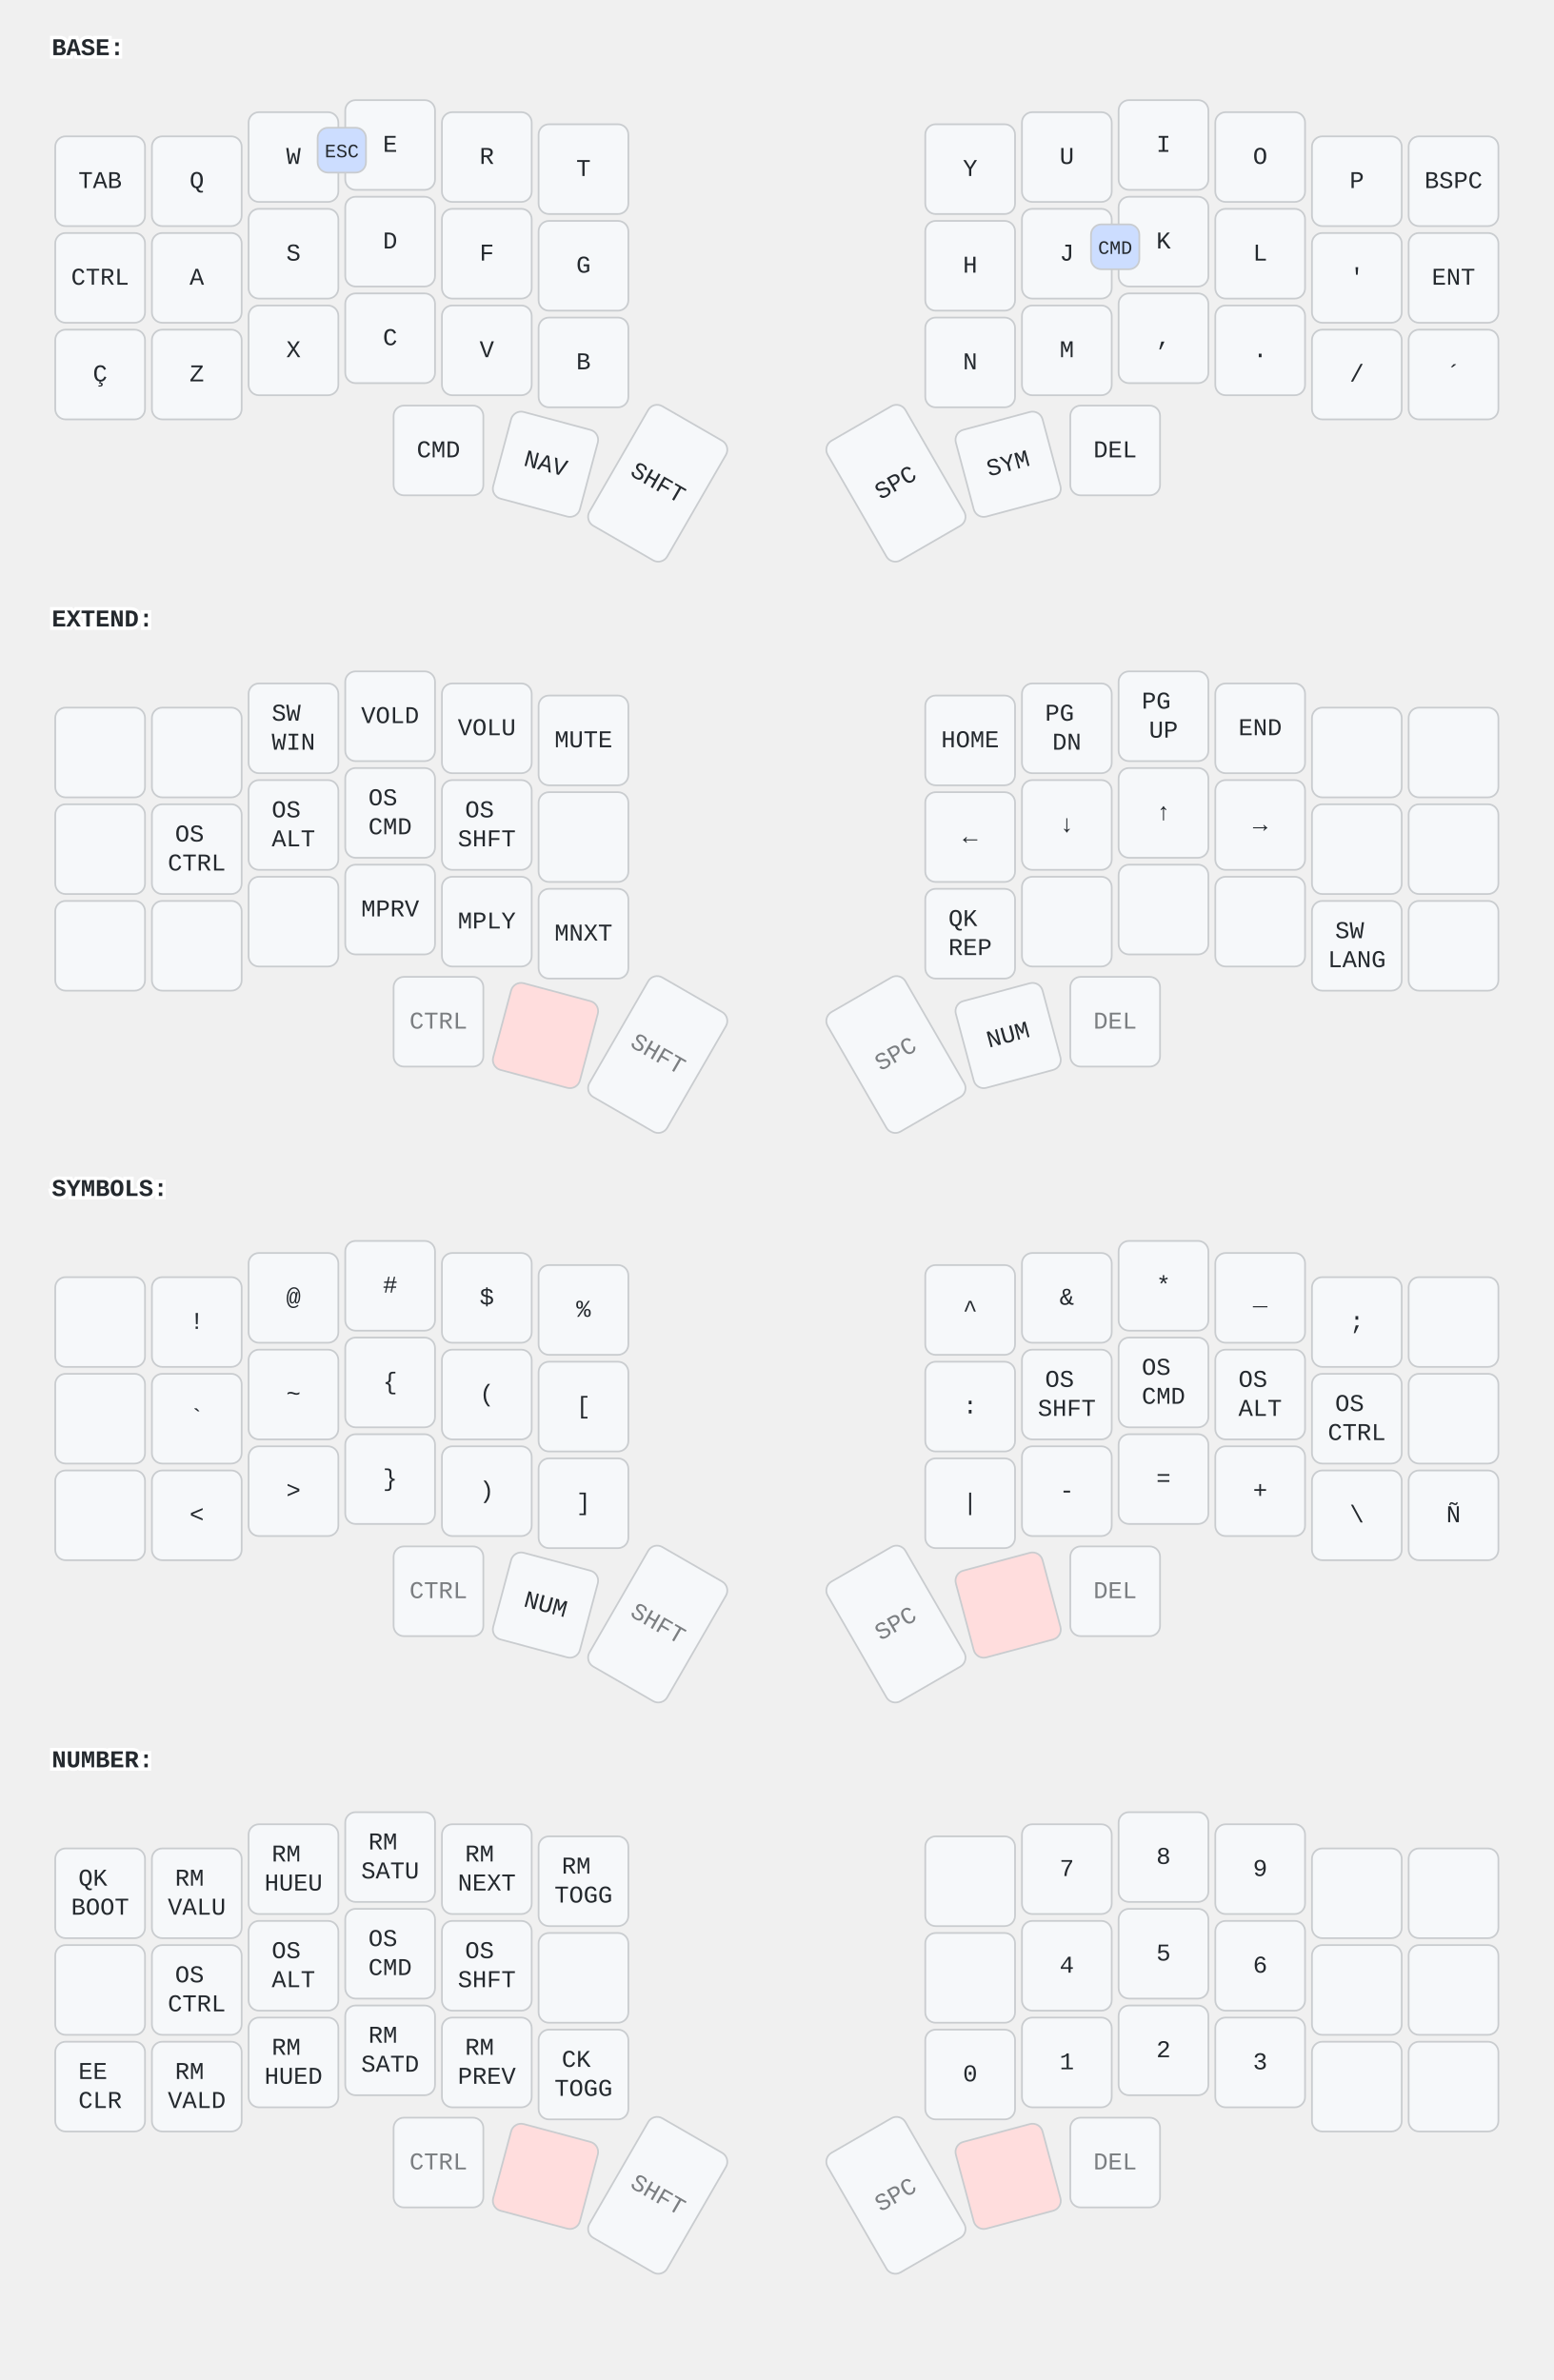
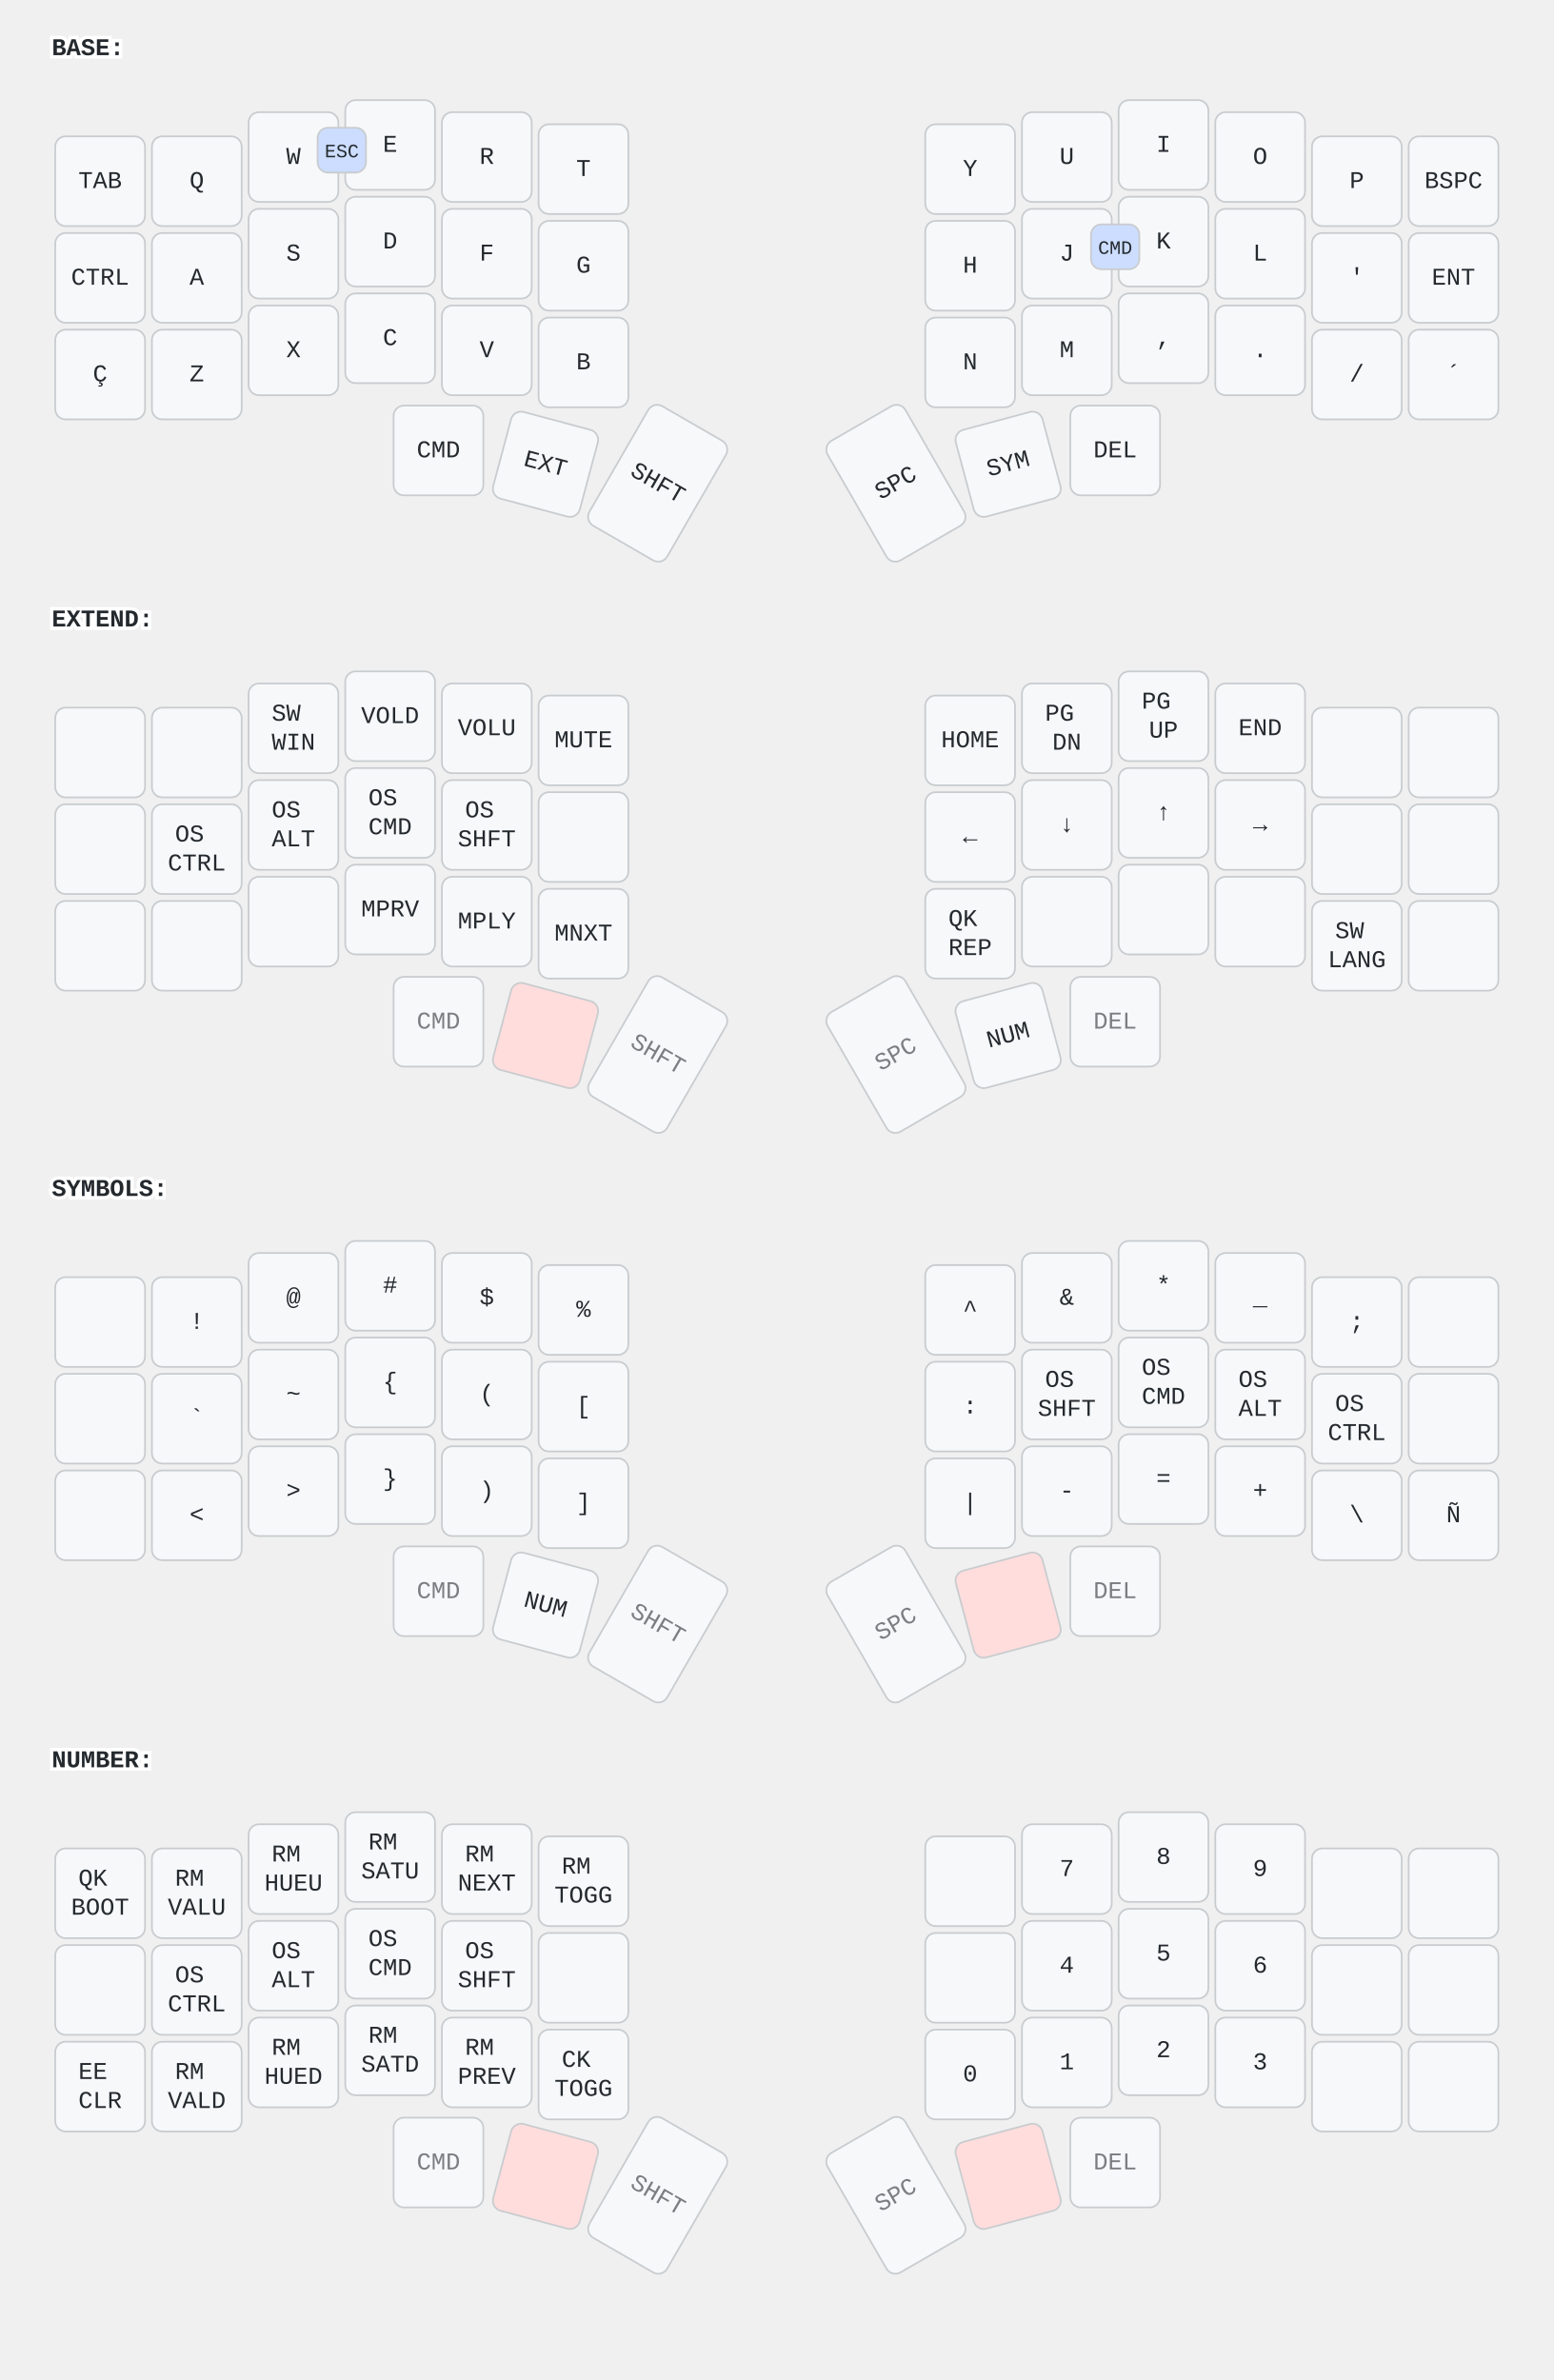
<svg xmlns="http://www.w3.org/2000/svg" width="900" height="1379" viewBox="0 0 900 1379" class="keymap">
  <style>/* inherit to force styles through use tags */
svg path {
    fill: inherit;
}

/* font and background color specifications */
svg.keymap {
    font-family: SFMono-Regular,Consolas,Liberation Mono,Menlo,monospace;
    font-size: 14px;
    font-kerning: normal;
    text-rendering: optimizeLegibility;
    fill: #24292e;
}

/* default key styling */
rect.key {
    fill: #f6f8fa;
}

rect.key, rect.combo {
    stroke: #c9cccf;
    stroke-width: 1;
}

/* default key side styling, only used is draw_key_sides is set */
rect.side {
    filter: brightness(90%);
}

/* color accent for combo boxes */
rect.combo, rect.combo-separate {
    fill: #cdf;
}

/* color accent for held keys */
rect.held, rect.combo.held {
    fill: #fdd;
}

/* color accent for ghost (optional) keys */
rect.ghost, rect.combo.ghost {
    stroke-dasharray: 4, 4;
    stroke-width: 2;
}

text {
    text-anchor: middle;
    dominant-baseline: middle;
}

/* styling for layer labels */
text.label {
    font-weight: bold;
    text-anchor: start;
    stroke: white;
    stroke-width: 4;
    paint-order: stroke;
}

/* styling for optional footer */
text.footer {
    text-anchor: end;
    dominant-baseline: auto;
    stroke: white;
    stroke-width: 4;
    paint-order: stroke;
}

/* styling for combo tap, and key non-tap label text */
text.combo, text.hold, text.shifted, text.left, text.right {
    font-size: 11px;
}

text.hold {
    text-anchor: middle;
    dominant-baseline: auto;
}

text.shifted {
    text-anchor: middle;
    dominant-baseline: hanging;
}

text.left {
    text-anchor: start;
}

text.right {
    text-anchor: end;
}

text.layer-activator {
    text-decoration: underline;
}

/* styling for hold/shifted label text in combo box */
text.combo.hold, text.combo.shifted, text.combo.left, text.combo.right {
    font-size: 8px;
}

/* lighter symbol for transparent keys */
text.trans {
    fill: #7b7e81;
}

/* styling for combo dendrons */
path.combo {
    stroke-width: 1;
    stroke: gray;
    fill: none;
}

/* Start Tabler Icons Cleanup */
/* cannot use height/width with glyphs */
.icon-tabler &gt; path {
    fill: inherit;
    stroke: inherit;
    stroke-width: 2;
}
/* hide tabler's default box */
.icon-tabler &gt; path[stroke="none"][fill="none"] {
    visibility: hidden;
}
/* End Tabler Icons Cleanup */
</style>
  <g transform="translate(30, 0)" class="layer-BASE">
    <text x="0" y="28" class="label" id="BASE">BASE:</text>
    <g transform="translate(0, 56)">
      <g transform="translate(28, 49)" class="key keypos-0">
        <rect rx="6" ry="6" x="-26" y="-26" width="52" height="52" class="key" />
        <text x="0" y="0" class="key tap">TAB</text>
      </g>
      <g transform="translate(84, 49)" class="key keypos-1">
        <rect rx="6" ry="6" x="-26" y="-26" width="52" height="52" class="key" />
        <text x="0" y="0" class="key tap">Q</text>
      </g>
      <g transform="translate(140, 35)" class="key keypos-2">
        <rect rx="6" ry="6" x="-26" y="-26" width="52" height="52" class="key" />
        <text x="0" y="0" class="key tap">W</text>
      </g>
      <g transform="translate(196, 28)" class="key keypos-3">
        <rect rx="6" ry="6" x="-26" y="-26" width="52" height="52" class="key" />
        <text x="0" y="0" class="key tap">E</text>
      </g>
      <g transform="translate(252, 35)" class="key keypos-4">
        <rect rx="6" ry="6" x="-26" y="-26" width="52" height="52" class="key" />
        <text x="0" y="0" class="key tap">R</text>
      </g>
      <g transform="translate(308, 42)" class="key keypos-5">
        <rect rx="6" ry="6" x="-26" y="-26" width="52" height="52" class="key" />
        <text x="0" y="0" class="key tap">T</text>
      </g>
      <g transform="translate(532, 42)" class="key keypos-6">
        <rect rx="6" ry="6" x="-26" y="-26" width="52" height="52" class="key" />
        <text x="0" y="0" class="key tap">Y</text>
      </g>
      <g transform="translate(588, 35)" class="key keypos-7">
        <rect rx="6" ry="6" x="-26" y="-26" width="52" height="52" class="key" />
        <text x="0" y="0" class="key tap">U</text>
      </g>
      <g transform="translate(644, 28)" class="key keypos-8">
        <rect rx="6" ry="6" x="-26" y="-26" width="52" height="52" class="key" />
        <text x="0" y="0" class="key tap">I</text>
      </g>
      <g transform="translate(700, 35)" class="key keypos-9">
        <rect rx="6" ry="6" x="-26" y="-26" width="52" height="52" class="key" />
        <text x="0" y="0" class="key tap">O</text>
      </g>
      <g transform="translate(756, 49)" class="key keypos-10">
        <rect rx="6" ry="6" x="-26" y="-26" width="52" height="52" class="key" />
        <text x="0" y="0" class="key tap">P</text>
      </g>
      <g transform="translate(812, 49)" class="key keypos-11">
        <rect rx="6" ry="6" x="-26" y="-26" width="52" height="52" class="key" />
        <text x="0" y="0" class="key tap">BSPC</text>
      </g>
      <g transform="translate(28, 105)" class="key keypos-12">
        <rect rx="6" ry="6" x="-26" y="-26" width="52" height="52" class="key" />
        <text x="0" y="0" class="key tap">CTRL</text>
      </g>
      <g transform="translate(84, 105)" class="key keypos-13">
        <rect rx="6" ry="6" x="-26" y="-26" width="52" height="52" class="key" />
        <text x="0" y="0" class="key tap">A</text>
      </g>
      <g transform="translate(140, 91)" class="key keypos-14">
        <rect rx="6" ry="6" x="-26" y="-26" width="52" height="52" class="key" />
        <text x="0" y="0" class="key tap">S</text>
      </g>
      <g transform="translate(196, 84)" class="key keypos-15">
        <rect rx="6" ry="6" x="-26" y="-26" width="52" height="52" class="key" />
        <text x="0" y="0" class="key tap">D</text>
      </g>
      <g transform="translate(252, 91)" class="key keypos-16">
        <rect rx="6" ry="6" x="-26" y="-26" width="52" height="52" class="key" />
        <text x="0" y="0" class="key tap">F</text>
      </g>
      <g transform="translate(308, 98)" class="key keypos-17">
        <rect rx="6" ry="6" x="-26" y="-26" width="52" height="52" class="key" />
        <text x="0" y="0" class="key tap">G</text>
      </g>
      <g transform="translate(532, 98)" class="key keypos-18">
        <rect rx="6" ry="6" x="-26" y="-26" width="52" height="52" class="key" />
        <text x="0" y="0" class="key tap">H</text>
      </g>
      <g transform="translate(588, 91)" class="key keypos-19">
        <rect rx="6" ry="6" x="-26" y="-26" width="52" height="52" class="key" />
        <text x="0" y="0" class="key tap">J</text>
      </g>
      <g transform="translate(644, 84)" class="key keypos-20">
        <rect rx="6" ry="6" x="-26" y="-26" width="52" height="52" class="key" />
        <text x="0" y="0" class="key tap">K</text>
      </g>
      <g transform="translate(700, 91)" class="key keypos-21">
        <rect rx="6" ry="6" x="-26" y="-26" width="52" height="52" class="key" />
        <text x="0" y="0" class="key tap">L</text>
      </g>
      <g transform="translate(756, 105)" class="key keypos-22">
        <rect rx="6" ry="6" x="-26" y="-26" width="52" height="52" class="key" />
        <text x="0" y="0" class="key tap">'</text>
      </g>
      <g transform="translate(812, 105)" class="key keypos-23">
        <rect rx="6" ry="6" x="-26" y="-26" width="52" height="52" class="key" />
        <text x="0" y="0" class="key tap">ENT</text>
      </g>
      <g transform="translate(28, 161)" class="key keypos-24">
        <rect rx="6" ry="6" x="-26" y="-26" width="52" height="52" class="key" />
        <text x="0" y="0" class="key tap">Ç</text>
      </g>
      <g transform="translate(84, 161)" class="key keypos-25">
        <rect rx="6" ry="6" x="-26" y="-26" width="52" height="52" class="key" />
        <text x="0" y="0" class="key tap">Z</text>
      </g>
      <g transform="translate(140, 147)" class="key keypos-26">
        <rect rx="6" ry="6" x="-26" y="-26" width="52" height="52" class="key" />
        <text x="0" y="0" class="key tap">X</text>
      </g>
      <g transform="translate(196, 140)" class="key keypos-27">
        <rect rx="6" ry="6" x="-26" y="-26" width="52" height="52" class="key" />
        <text x="0" y="0" class="key tap">C</text>
      </g>
      <g transform="translate(252, 147)" class="key keypos-28">
        <rect rx="6" ry="6" x="-26" y="-26" width="52" height="52" class="key" />
        <text x="0" y="0" class="key tap">V</text>
      </g>
      <g transform="translate(308, 154)" class="key keypos-29">
        <rect rx="6" ry="6" x="-26" y="-26" width="52" height="52" class="key" />
        <text x="0" y="0" class="key tap">B</text>
      </g>
      <g transform="translate(532, 154)" class="key keypos-30">
        <rect rx="6" ry="6" x="-26" y="-26" width="52" height="52" class="key" />
        <text x="0" y="0" class="key tap">N</text>
      </g>
      <g transform="translate(588, 147)" class="key keypos-31">
        <rect rx="6" ry="6" x="-26" y="-26" width="52" height="52" class="key" />
        <text x="0" y="0" class="key tap">M</text>
      </g>
      <g transform="translate(644, 140)" class="key keypos-32">
        <rect rx="6" ry="6" x="-26" y="-26" width="52" height="52" class="key" />
        <text x="0" y="0" class="key tap">,</text>
      </g>
      <g transform="translate(700, 147)" class="key keypos-33">
        <rect rx="6" ry="6" x="-26" y="-26" width="52" height="52" class="key" />
        <text x="0" y="0" class="key tap">.</text>
      </g>
      <g transform="translate(756, 161)" class="key keypos-34">
        <rect rx="6" ry="6" x="-26" y="-26" width="52" height="52" class="key" />
        <text x="0" y="0" class="key tap">/</text>
      </g>
      <g transform="translate(812, 161)" class="key keypos-35">
        <rect rx="6" ry="6" x="-26" y="-26" width="52" height="52" class="key" />
        <text x="0" y="0" class="key tap">´</text>
      </g>
      <g transform="translate(224, 205)" class="key keypos-36">
        <rect rx="6" ry="6" x="-26" y="-26" width="52" height="52" class="key" />
        <text x="0" y="0" class="key tap">CMD</text>
      </g>
      <g transform="translate(286, 213) rotate(15.0)" class="key keypos-37">
        <rect rx="6" ry="6" x="-26" y="-26" width="52" height="52" class="key" />
-         <text x="0" y="0" class="key tap">NAV</text>
+         <text x="0" y="0" class="key tap">EXT</text>
      </g>
      <g transform="translate(351, 224) rotate(30.0)" class="key keypos-38">
        <rect rx="6" ry="6" x="-26" y="-40" width="52" height="80" class="key" />
        <text x="0" y="0" class="key tap">SHFT</text>
      </g>
      <g transform="translate(489, 224) rotate(-30.0)" class="key keypos-39">
        <rect rx="6" ry="6" x="-26" y="-40" width="52" height="80" class="key" />
        <text x="0" y="0" class="key tap">SPC</text>
      </g>
      <g transform="translate(554, 213) rotate(-15.0)" class="key keypos-40">
        <rect rx="6" ry="6" x="-26" y="-26" width="52" height="52" class="key" />
        <text x="0" y="0" class="key tap">SYM</text>
      </g>
      <g transform="translate(616, 205)" class="key keypos-41">
        <rect rx="6" ry="6" x="-26" y="-26" width="52" height="52" class="key" />
        <text x="0" y="0" class="key tap">DEL</text>
      </g>
      <g class="combo combopos-0">
        <rect rx="6" ry="6" x="154" y="18" width="28" height="26" class="combo" />
        <text x="168" y="32" class="combo tap">ESC</text>
      </g>
      <g class="combo combopos-1">
        <rect rx="6" ry="6" x="602" y="74" width="28" height="26" class="combo" />
        <text x="616" y="88" class="combo tap">CMD</text>
      </g>
    </g>
  </g>
  <g transform="translate(30, 331)" class="layer-EXTEND">
    <text x="0" y="28" class="label" id="EXTEND">EXTEND:</text>
    <g transform="translate(0, 56)">
      <g transform="translate(28, 49)" class="key keypos-0">
        <rect rx="6" ry="6" x="-26" y="-26" width="52" height="52" class="key" />
      </g>
      <g transform="translate(84, 49)" class="key keypos-1">
        <rect rx="6" ry="6" x="-26" y="-26" width="52" height="52" class="key" />
      </g>
      <g transform="translate(140, 35)" class="key keypos-2">
        <rect rx="6" ry="6" x="-26" y="-26" width="52" height="52" class="key" />
        <text x="0" y="0" class="key tap">
          <tspan x="0" dy="-0.6em">SW</tspan>
          <tspan x="0" dy="1.2em">WIN</tspan>
        </text>
      </g>
      <g transform="translate(196, 28)" class="key keypos-3">
        <rect rx="6" ry="6" x="-26" y="-26" width="52" height="52" class="key" />
        <text x="0" y="0" class="key tap">VOLD</text>
      </g>
      <g transform="translate(252, 35)" class="key keypos-4">
        <rect rx="6" ry="6" x="-26" y="-26" width="52" height="52" class="key" />
        <text x="0" y="0" class="key tap">VOLU</text>
      </g>
      <g transform="translate(308, 42)" class="key keypos-5">
        <rect rx="6" ry="6" x="-26" y="-26" width="52" height="52" class="key" />
        <text x="0" y="0" class="key tap">MUTE</text>
      </g>
      <g transform="translate(532, 42)" class="key keypos-6">
        <rect rx="6" ry="6" x="-26" y="-26" width="52" height="52" class="key" />
        <text x="0" y="0" class="key tap">HOME</text>
      </g>
      <g transform="translate(588, 35)" class="key keypos-7">
        <rect rx="6" ry="6" x="-26" y="-26" width="52" height="52" class="key" />
        <text x="0" y="0" class="key tap">
          <tspan x="0" dy="-0.6em">PG</tspan>
          <tspan x="0" dy="1.2em">DN</tspan>
        </text>
      </g>
      <g transform="translate(644, 28)" class="key keypos-8">
        <rect rx="6" ry="6" x="-26" y="-26" width="52" height="52" class="key" />
        <text x="0" y="0" class="key tap">
          <tspan x="0" dy="-0.6em">PG</tspan>
          <tspan x="0" dy="1.2em">UP</tspan>
        </text>
      </g>
      <g transform="translate(700, 35)" class="key keypos-9">
        <rect rx="6" ry="6" x="-26" y="-26" width="52" height="52" class="key" />
        <text x="0" y="0" class="key tap">END</text>
      </g>
      <g transform="translate(756, 49)" class="key keypos-10">
        <rect rx="6" ry="6" x="-26" y="-26" width="52" height="52" class="key" />
      </g>
      <g transform="translate(812, 49)" class="key keypos-11">
        <rect rx="6" ry="6" x="-26" y="-26" width="52" height="52" class="key" />
      </g>
      <g transform="translate(28, 105)" class="key keypos-12">
        <rect rx="6" ry="6" x="-26" y="-26" width="52" height="52" class="key" />
      </g>
      <g transform="translate(84, 105)" class="key keypos-13">
        <rect rx="6" ry="6" x="-26" y="-26" width="52" height="52" class="key" />
        <text x="0" y="0" class="key tap">
          <tspan x="0" dy="-0.6em">OS</tspan>
          <tspan x="0" dy="1.2em">CTRL</tspan>
        </text>
      </g>
      <g transform="translate(140, 91)" class="key keypos-14">
        <rect rx="6" ry="6" x="-26" y="-26" width="52" height="52" class="key" />
        <text x="0" y="0" class="key tap">
          <tspan x="0" dy="-0.6em">OS</tspan>
          <tspan x="0" dy="1.2em">ALT</tspan>
        </text>
      </g>
      <g transform="translate(196, 84)" class="key keypos-15">
        <rect rx="6" ry="6" x="-26" y="-26" width="52" height="52" class="key" />
        <text x="0" y="0" class="key tap">
          <tspan x="0" dy="-0.6em">OS</tspan>
          <tspan x="0" dy="1.2em">CMD</tspan>
        </text>
      </g>
      <g transform="translate(252, 91)" class="key keypos-16">
        <rect rx="6" ry="6" x="-26" y="-26" width="52" height="52" class="key" />
        <text x="0" y="0" class="key tap">
          <tspan x="0" dy="-0.6em">OS</tspan>
          <tspan x="0" dy="1.2em">SHFT</tspan>
        </text>
      </g>
      <g transform="translate(308, 98)" class="key keypos-17">
        <rect rx="6" ry="6" x="-26" y="-26" width="52" height="52" class="key" />
      </g>
      <g transform="translate(532, 98)" class="key keypos-18">
        <rect rx="6" ry="6" x="-26" y="-26" width="52" height="52" class="key" />
        <text x="0" y="0" class="key tap">←</text>
      </g>
      <g transform="translate(588, 91)" class="key keypos-19">
        <rect rx="6" ry="6" x="-26" y="-26" width="52" height="52" class="key" />
        <text x="0" y="0" class="key tap">↓</text>
      </g>
      <g transform="translate(644, 84)" class="key keypos-20">
        <rect rx="6" ry="6" x="-26" y="-26" width="52" height="52" class="key" />
        <text x="0" y="0" class="key tap">↑</text>
      </g>
      <g transform="translate(700, 91)" class="key keypos-21">
        <rect rx="6" ry="6" x="-26" y="-26" width="52" height="52" class="key" />
        <text x="0" y="0" class="key tap">→</text>
      </g>
      <g transform="translate(756, 105)" class="key keypos-22">
        <rect rx="6" ry="6" x="-26" y="-26" width="52" height="52" class="key" />
      </g>
      <g transform="translate(812, 105)" class="key keypos-23">
        <rect rx="6" ry="6" x="-26" y="-26" width="52" height="52" class="key" />
      </g>
      <g transform="translate(28, 161)" class="key keypos-24">
        <rect rx="6" ry="6" x="-26" y="-26" width="52" height="52" class="key" />
      </g>
      <g transform="translate(84, 161)" class="key keypos-25">
        <rect rx="6" ry="6" x="-26" y="-26" width="52" height="52" class="key" />
      </g>
      <g transform="translate(140, 147)" class="key keypos-26">
        <rect rx="6" ry="6" x="-26" y="-26" width="52" height="52" class="key" />
      </g>
      <g transform="translate(196, 140)" class="key keypos-27">
        <rect rx="6" ry="6" x="-26" y="-26" width="52" height="52" class="key" />
        <text x="0" y="0" class="key tap">MPRV</text>
      </g>
      <g transform="translate(252, 147)" class="key keypos-28">
        <rect rx="6" ry="6" x="-26" y="-26" width="52" height="52" class="key" />
        <text x="0" y="0" class="key tap">MPLY</text>
      </g>
      <g transform="translate(308, 154)" class="key keypos-29">
        <rect rx="6" ry="6" x="-26" y="-26" width="52" height="52" class="key" />
        <text x="0" y="0" class="key tap">MNXT</text>
      </g>
      <g transform="translate(532, 154)" class="key keypos-30">
        <rect rx="6" ry="6" x="-26" y="-26" width="52" height="52" class="key" />
        <text x="0" y="0" class="key tap">
          <tspan x="0" dy="-0.6em">QK</tspan>
          <tspan x="0" dy="1.2em">REP</tspan>
        </text>
      </g>
      <g transform="translate(588, 147)" class="key keypos-31">
        <rect rx="6" ry="6" x="-26" y="-26" width="52" height="52" class="key" />
      </g>
      <g transform="translate(644, 140)" class="key keypos-32">
        <rect rx="6" ry="6" x="-26" y="-26" width="52" height="52" class="key" />
      </g>
      <g transform="translate(700, 147)" class="key keypos-33">
        <rect rx="6" ry="6" x="-26" y="-26" width="52" height="52" class="key" />
      </g>
      <g transform="translate(756, 161)" class="key keypos-34">
        <rect rx="6" ry="6" x="-26" y="-26" width="52" height="52" class="key" />
        <text x="0" y="0" class="key tap">
          <tspan x="0" dy="-0.6em">SW</tspan>
          <tspan x="0" dy="1.2em">LANG</tspan>
        </text>
      </g>
      <g transform="translate(812, 161)" class="key keypos-35">
        <rect rx="6" ry="6" x="-26" y="-26" width="52" height="52" class="key" />
      </g>
      <g transform="translate(224, 205)" class="key trans keypos-36">
        <rect rx="6" ry="6" x="-26" y="-26" width="52" height="52" class="key trans" />
-         <text x="0" y="0" class="key trans tap">CTRL</text>
+         <text x="0" y="0" class="key trans tap">CMD</text>
      </g>
      <g transform="translate(286, 213) rotate(15.0)" class="key held keypos-37">
        <rect rx="6" ry="6" x="-26" y="-26" width="52" height="52" class="key held" />
      </g>
      <g transform="translate(351, 224) rotate(30.0)" class="key trans keypos-38">
        <rect rx="6" ry="6" x="-26" y="-40" width="52" height="80" class="key trans" />
        <text x="0" y="0" class="key trans tap">SHFT</text>
      </g>
      <g transform="translate(489, 224) rotate(-30.0)" class="key trans keypos-39">
        <rect rx="6" ry="6" x="-26" y="-40" width="52" height="80" class="key trans" />
        <text x="0" y="0" class="key trans tap">SPC</text>
      </g>
      <g transform="translate(554, 213) rotate(-15.0)" class="key keypos-40">
        <rect rx="6" ry="6" x="-26" y="-26" width="52" height="52" class="key" />
        <text x="0" y="0" class="key tap">NUM</text>
      </g>
      <g transform="translate(616, 205)" class="key trans keypos-41">
        <rect rx="6" ry="6" x="-26" y="-26" width="52" height="52" class="key trans" />
        <text x="0" y="0" class="key trans tap">DEL</text>
      </g>
    </g>
  </g>
  <g transform="translate(30, 661)" class="layer-SYMBOLS">
    <text x="0" y="28" class="label" id="SYMBOLS">SYMBOLS:</text>
    <g transform="translate(0, 56)">
      <g transform="translate(28, 49)" class="key keypos-0">
        <rect rx="6" ry="6" x="-26" y="-26" width="52" height="52" class="key" />
      </g>
      <g transform="translate(84, 49)" class="key keypos-1">
        <rect rx="6" ry="6" x="-26" y="-26" width="52" height="52" class="key" />
        <text x="0" y="0" class="key tap">!</text>
      </g>
      <g transform="translate(140, 35)" class="key keypos-2">
        <rect rx="6" ry="6" x="-26" y="-26" width="52" height="52" class="key" />
        <text x="0" y="0" class="key tap">@</text>
      </g>
      <g transform="translate(196, 28)" class="key keypos-3">
        <rect rx="6" ry="6" x="-26" y="-26" width="52" height="52" class="key" />
        <text x="0" y="0" class="key tap">#</text>
      </g>
      <g transform="translate(252, 35)" class="key keypos-4">
        <rect rx="6" ry="6" x="-26" y="-26" width="52" height="52" class="key" />
        <text x="0" y="0" class="key tap">$</text>
      </g>
      <g transform="translate(308, 42)" class="key keypos-5">
        <rect rx="6" ry="6" x="-26" y="-26" width="52" height="52" class="key" />
        <text x="0" y="0" class="key tap">%</text>
      </g>
      <g transform="translate(532, 42)" class="key keypos-6">
        <rect rx="6" ry="6" x="-26" y="-26" width="52" height="52" class="key" />
        <text x="0" y="0" class="key tap">^</text>
      </g>
      <g transform="translate(588, 35)" class="key keypos-7">
        <rect rx="6" ry="6" x="-26" y="-26" width="52" height="52" class="key" />
        <text x="0" y="0" class="key tap">&amp;</text>
      </g>
      <g transform="translate(644, 28)" class="key keypos-8">
        <rect rx="6" ry="6" x="-26" y="-26" width="52" height="52" class="key" />
        <text x="0" y="0" class="key tap">*</text>
      </g>
      <g transform="translate(700, 35)" class="key keypos-9">
        <rect rx="6" ry="6" x="-26" y="-26" width="52" height="52" class="key" />
        <text x="0" y="0" class="key tap">_</text>
      </g>
      <g transform="translate(756, 49)" class="key keypos-10">
        <rect rx="6" ry="6" x="-26" y="-26" width="52" height="52" class="key" />
        <text x="0" y="0" class="key tap">;</text>
      </g>
      <g transform="translate(812, 49)" class="key keypos-11">
        <rect rx="6" ry="6" x="-26" y="-26" width="52" height="52" class="key" />
      </g>
      <g transform="translate(28, 105)" class="key keypos-12">
        <rect rx="6" ry="6" x="-26" y="-26" width="52" height="52" class="key" />
      </g>
      <g transform="translate(84, 105)" class="key keypos-13">
        <rect rx="6" ry="6" x="-26" y="-26" width="52" height="52" class="key" />
        <text x="0" y="0" class="key tap">`</text>
      </g>
      <g transform="translate(140, 91)" class="key keypos-14">
        <rect rx="6" ry="6" x="-26" y="-26" width="52" height="52" class="key" />
        <text x="0" y="0" class="key tap">~</text>
      </g>
      <g transform="translate(196, 84)" class="key keypos-15">
        <rect rx="6" ry="6" x="-26" y="-26" width="52" height="52" class="key" />
        <text x="0" y="0" class="key tap">{</text>
      </g>
      <g transform="translate(252, 91)" class="key keypos-16">
        <rect rx="6" ry="6" x="-26" y="-26" width="52" height="52" class="key" />
        <text x="0" y="0" class="key tap">(</text>
      </g>
      <g transform="translate(308, 98)" class="key keypos-17">
        <rect rx="6" ry="6" x="-26" y="-26" width="52" height="52" class="key" />
        <text x="0" y="0" class="key tap">[</text>
      </g>
      <g transform="translate(532, 98)" class="key keypos-18">
        <rect rx="6" ry="6" x="-26" y="-26" width="52" height="52" class="key" />
        <text x="0" y="0" class="key tap">:</text>
      </g>
      <g transform="translate(588, 91)" class="key keypos-19">
        <rect rx="6" ry="6" x="-26" y="-26" width="52" height="52" class="key" />
        <text x="0" y="0" class="key tap">
          <tspan x="0" dy="-0.6em">OS</tspan>
          <tspan x="0" dy="1.2em">SHFT</tspan>
        </text>
      </g>
      <g transform="translate(644, 84)" class="key keypos-20">
        <rect rx="6" ry="6" x="-26" y="-26" width="52" height="52" class="key" />
        <text x="0" y="0" class="key tap">
          <tspan x="0" dy="-0.6em">OS</tspan>
          <tspan x="0" dy="1.2em">CMD</tspan>
        </text>
      </g>
      <g transform="translate(700, 91)" class="key keypos-21">
        <rect rx="6" ry="6" x="-26" y="-26" width="52" height="52" class="key" />
        <text x="0" y="0" class="key tap">
          <tspan x="0" dy="-0.6em">OS</tspan>
          <tspan x="0" dy="1.2em">ALT</tspan>
        </text>
      </g>
      <g transform="translate(756, 105)" class="key keypos-22">
        <rect rx="6" ry="6" x="-26" y="-26" width="52" height="52" class="key" />
        <text x="0" y="0" class="key tap">
          <tspan x="0" dy="-0.6em">OS</tspan>
          <tspan x="0" dy="1.2em">CTRL</tspan>
        </text>
      </g>
      <g transform="translate(812, 105)" class="key keypos-23">
        <rect rx="6" ry="6" x="-26" y="-26" width="52" height="52" class="key" />
      </g>
      <g transform="translate(28, 161)" class="key keypos-24">
        <rect rx="6" ry="6" x="-26" y="-26" width="52" height="52" class="key" />
      </g>
      <g transform="translate(84, 161)" class="key keypos-25">
        <rect rx="6" ry="6" x="-26" y="-26" width="52" height="52" class="key" />
        <text x="0" y="0" class="key tap">&lt;</text>
      </g>
      <g transform="translate(140, 147)" class="key keypos-26">
        <rect rx="6" ry="6" x="-26" y="-26" width="52" height="52" class="key" />
        <text x="0" y="0" class="key tap">&gt;</text>
      </g>
      <g transform="translate(196, 140)" class="key keypos-27">
        <rect rx="6" ry="6" x="-26" y="-26" width="52" height="52" class="key" />
        <text x="0" y="0" class="key tap">}</text>
      </g>
      <g transform="translate(252, 147)" class="key keypos-28">
        <rect rx="6" ry="6" x="-26" y="-26" width="52" height="52" class="key" />
        <text x="0" y="0" class="key tap">)</text>
      </g>
      <g transform="translate(308, 154)" class="key keypos-29">
        <rect rx="6" ry="6" x="-26" y="-26" width="52" height="52" class="key" />
        <text x="0" y="0" class="key tap">]</text>
      </g>
      <g transform="translate(532, 154)" class="key keypos-30">
        <rect rx="6" ry="6" x="-26" y="-26" width="52" height="52" class="key" />
        <text x="0" y="0" class="key tap">|</text>
      </g>
      <g transform="translate(588, 147)" class="key keypos-31">
        <rect rx="6" ry="6" x="-26" y="-26" width="52" height="52" class="key" />
        <text x="0" y="0" class="key tap">-</text>
      </g>
      <g transform="translate(644, 140)" class="key keypos-32">
        <rect rx="6" ry="6" x="-26" y="-26" width="52" height="52" class="key" />
        <text x="0" y="0" class="key tap">=</text>
      </g>
      <g transform="translate(700, 147)" class="key keypos-33">
        <rect rx="6" ry="6" x="-26" y="-26" width="52" height="52" class="key" />
        <text x="0" y="0" class="key tap">+</text>
      </g>
      <g transform="translate(756, 161)" class="key keypos-34">
        <rect rx="6" ry="6" x="-26" y="-26" width="52" height="52" class="key" />
        <text x="0" y="0" class="key tap">\</text>
      </g>
      <g transform="translate(812, 161)" class="key keypos-35">
        <rect rx="6" ry="6" x="-26" y="-26" width="52" height="52" class="key" />
        <text x="0" y="0" class="key tap">Ñ</text>
      </g>
      <g transform="translate(224, 205)" class="key trans keypos-36">
        <rect rx="6" ry="6" x="-26" y="-26" width="52" height="52" class="key trans" />
-         <text x="0" y="0" class="key trans tap">CTRL</text>
+         <text x="0" y="0" class="key trans tap">CMD</text>
      </g>
      <g transform="translate(286, 213) rotate(15.0)" class="key keypos-37">
        <rect rx="6" ry="6" x="-26" y="-26" width="52" height="52" class="key" />
        <text x="0" y="0" class="key tap">NUM</text>
      </g>
      <g transform="translate(351, 224) rotate(30.0)" class="key trans keypos-38">
        <rect rx="6" ry="6" x="-26" y="-40" width="52" height="80" class="key trans" />
        <text x="0" y="0" class="key trans tap">SHFT</text>
      </g>
      <g transform="translate(489, 224) rotate(-30.0)" class="key trans keypos-39">
        <rect rx="6" ry="6" x="-26" y="-40" width="52" height="80" class="key trans" />
        <text x="0" y="0" class="key trans tap">SPC</text>
      </g>
      <g transform="translate(554, 213) rotate(-15.0)" class="key held keypos-40">
        <rect rx="6" ry="6" x="-26" y="-26" width="52" height="52" class="key held" />
      </g>
      <g transform="translate(616, 205)" class="key trans keypos-41">
        <rect rx="6" ry="6" x="-26" y="-26" width="52" height="52" class="key trans" />
        <text x="0" y="0" class="key trans tap">DEL</text>
      </g>
    </g>
  </g>
  <g transform="translate(30, 992)" class="layer-NUMBER">
    <text x="0" y="28" class="label" id="NUMBER">NUMBER:</text>
    <g transform="translate(0, 56)">
      <g transform="translate(28, 49)" class="key keypos-0">
        <rect rx="6" ry="6" x="-26" y="-26" width="52" height="52" class="key" />
        <text x="0" y="0" class="key tap">
          <tspan x="0" dy="-0.6em">QK</tspan>
          <tspan x="0" dy="1.2em">BOOT</tspan>
        </text>
      </g>
      <g transform="translate(84, 49)" class="key keypos-1">
        <rect rx="6" ry="6" x="-26" y="-26" width="52" height="52" class="key" />
        <text x="0" y="0" class="key tap">
          <tspan x="0" dy="-0.6em">RM</tspan>
          <tspan x="0" dy="1.2em">VALU</tspan>
        </text>
      </g>
      <g transform="translate(140, 35)" class="key keypos-2">
        <rect rx="6" ry="6" x="-26" y="-26" width="52" height="52" class="key" />
        <text x="0" y="0" class="key tap">
          <tspan x="0" dy="-0.6em">RM</tspan>
          <tspan x="0" dy="1.2em">HUEU</tspan>
        </text>
      </g>
      <g transform="translate(196, 28)" class="key keypos-3">
        <rect rx="6" ry="6" x="-26" y="-26" width="52" height="52" class="key" />
        <text x="0" y="0" class="key tap">
          <tspan x="0" dy="-0.6em">RM</tspan>
          <tspan x="0" dy="1.2em">SATU</tspan>
        </text>
      </g>
      <g transform="translate(252, 35)" class="key keypos-4">
        <rect rx="6" ry="6" x="-26" y="-26" width="52" height="52" class="key" />
        <text x="0" y="0" class="key tap">
          <tspan x="0" dy="-0.6em">RM</tspan>
          <tspan x="0" dy="1.2em">NEXT</tspan>
        </text>
      </g>
      <g transform="translate(308, 42)" class="key keypos-5">
        <rect rx="6" ry="6" x="-26" y="-26" width="52" height="52" class="key" />
        <text x="0" y="0" class="key tap">
          <tspan x="0" dy="-0.6em">RM</tspan>
          <tspan x="0" dy="1.2em">TOGG</tspan>
        </text>
      </g>
      <g transform="translate(532, 42)" class="key keypos-6">
        <rect rx="6" ry="6" x="-26" y="-26" width="52" height="52" class="key" />
      </g>
      <g transform="translate(588, 35)" class="key keypos-7">
        <rect rx="6" ry="6" x="-26" y="-26" width="52" height="52" class="key" />
        <text x="0" y="0" class="key tap">7</text>
      </g>
      <g transform="translate(644, 28)" class="key keypos-8">
        <rect rx="6" ry="6" x="-26" y="-26" width="52" height="52" class="key" />
        <text x="0" y="0" class="key tap">8</text>
      </g>
      <g transform="translate(700, 35)" class="key keypos-9">
        <rect rx="6" ry="6" x="-26" y="-26" width="52" height="52" class="key" />
        <text x="0" y="0" class="key tap">9</text>
      </g>
      <g transform="translate(756, 49)" class="key keypos-10">
        <rect rx="6" ry="6" x="-26" y="-26" width="52" height="52" class="key" />
      </g>
      <g transform="translate(812, 49)" class="key keypos-11">
        <rect rx="6" ry="6" x="-26" y="-26" width="52" height="52" class="key" />
      </g>
      <g transform="translate(28, 105)" class="key keypos-12">
        <rect rx="6" ry="6" x="-26" y="-26" width="52" height="52" class="key" />
      </g>
      <g transform="translate(84, 105)" class="key keypos-13">
        <rect rx="6" ry="6" x="-26" y="-26" width="52" height="52" class="key" />
        <text x="0" y="0" class="key tap">
          <tspan x="0" dy="-0.6em">OS</tspan>
          <tspan x="0" dy="1.2em">CTRL</tspan>
        </text>
      </g>
      <g transform="translate(140, 91)" class="key keypos-14">
        <rect rx="6" ry="6" x="-26" y="-26" width="52" height="52" class="key" />
        <text x="0" y="0" class="key tap">
          <tspan x="0" dy="-0.6em">OS</tspan>
          <tspan x="0" dy="1.2em">ALT</tspan>
        </text>
      </g>
      <g transform="translate(196, 84)" class="key keypos-15">
        <rect rx="6" ry="6" x="-26" y="-26" width="52" height="52" class="key" />
        <text x="0" y="0" class="key tap">
          <tspan x="0" dy="-0.6em">OS</tspan>
          <tspan x="0" dy="1.2em">CMD</tspan>
        </text>
      </g>
      <g transform="translate(252, 91)" class="key keypos-16">
        <rect rx="6" ry="6" x="-26" y="-26" width="52" height="52" class="key" />
        <text x="0" y="0" class="key tap">
          <tspan x="0" dy="-0.6em">OS</tspan>
          <tspan x="0" dy="1.2em">SHFT</tspan>
        </text>
      </g>
      <g transform="translate(308, 98)" class="key keypos-17">
        <rect rx="6" ry="6" x="-26" y="-26" width="52" height="52" class="key" />
      </g>
      <g transform="translate(532, 98)" class="key keypos-18">
        <rect rx="6" ry="6" x="-26" y="-26" width="52" height="52" class="key" />
      </g>
      <g transform="translate(588, 91)" class="key keypos-19">
        <rect rx="6" ry="6" x="-26" y="-26" width="52" height="52" class="key" />
        <text x="0" y="0" class="key tap">4</text>
      </g>
      <g transform="translate(644, 84)" class="key keypos-20">
        <rect rx="6" ry="6" x="-26" y="-26" width="52" height="52" class="key" />
        <text x="0" y="0" class="key tap">5</text>
      </g>
      <g transform="translate(700, 91)" class="key keypos-21">
        <rect rx="6" ry="6" x="-26" y="-26" width="52" height="52" class="key" />
        <text x="0" y="0" class="key tap">6</text>
      </g>
      <g transform="translate(756, 105)" class="key keypos-22">
        <rect rx="6" ry="6" x="-26" y="-26" width="52" height="52" class="key" />
      </g>
      <g transform="translate(812, 105)" class="key keypos-23">
        <rect rx="6" ry="6" x="-26" y="-26" width="52" height="52" class="key" />
      </g>
      <g transform="translate(28, 161)" class="key keypos-24">
        <rect rx="6" ry="6" x="-26" y="-26" width="52" height="52" class="key" />
        <text x="0" y="0" class="key tap">
          <tspan x="0" dy="-0.6em">EE</tspan>
          <tspan x="0" dy="1.2em">CLR</tspan>
        </text>
      </g>
      <g transform="translate(84, 161)" class="key keypos-25">
        <rect rx="6" ry="6" x="-26" y="-26" width="52" height="52" class="key" />
        <text x="0" y="0" class="key tap">
          <tspan x="0" dy="-0.6em">RM</tspan>
          <tspan x="0" dy="1.2em">VALD</tspan>
        </text>
      </g>
      <g transform="translate(140, 147)" class="key keypos-26">
        <rect rx="6" ry="6" x="-26" y="-26" width="52" height="52" class="key" />
        <text x="0" y="0" class="key tap">
          <tspan x="0" dy="-0.6em">RM</tspan>
          <tspan x="0" dy="1.2em">HUED</tspan>
        </text>
      </g>
      <g transform="translate(196, 140)" class="key keypos-27">
        <rect rx="6" ry="6" x="-26" y="-26" width="52" height="52" class="key" />
        <text x="0" y="0" class="key tap">
          <tspan x="0" dy="-0.6em">RM</tspan>
          <tspan x="0" dy="1.2em">SATD</tspan>
        </text>
      </g>
      <g transform="translate(252, 147)" class="key keypos-28">
        <rect rx="6" ry="6" x="-26" y="-26" width="52" height="52" class="key" />
        <text x="0" y="0" class="key tap">
          <tspan x="0" dy="-0.6em">RM</tspan>
          <tspan x="0" dy="1.2em">PREV</tspan>
        </text>
      </g>
      <g transform="translate(308, 154)" class="key keypos-29">
        <rect rx="6" ry="6" x="-26" y="-26" width="52" height="52" class="key" />
        <text x="0" y="0" class="key tap">
          <tspan x="0" dy="-0.6em">CK</tspan>
          <tspan x="0" dy="1.2em">TOGG</tspan>
        </text>
      </g>
      <g transform="translate(532, 154)" class="key keypos-30">
        <rect rx="6" ry="6" x="-26" y="-26" width="52" height="52" class="key" />
        <text x="0" y="0" class="key tap">0</text>
      </g>
      <g transform="translate(588, 147)" class="key keypos-31">
        <rect rx="6" ry="6" x="-26" y="-26" width="52" height="52" class="key" />
        <text x="0" y="0" class="key tap">1</text>
      </g>
      <g transform="translate(644, 140)" class="key keypos-32">
        <rect rx="6" ry="6" x="-26" y="-26" width="52" height="52" class="key" />
        <text x="0" y="0" class="key tap">2</text>
      </g>
      <g transform="translate(700, 147)" class="key keypos-33">
        <rect rx="6" ry="6" x="-26" y="-26" width="52" height="52" class="key" />
        <text x="0" y="0" class="key tap">3</text>
      </g>
      <g transform="translate(756, 161)" class="key keypos-34">
        <rect rx="6" ry="6" x="-26" y="-26" width="52" height="52" class="key" />
      </g>
      <g transform="translate(812, 161)" class="key keypos-35">
        <rect rx="6" ry="6" x="-26" y="-26" width="52" height="52" class="key" />
      </g>
      <g transform="translate(224, 205)" class="key trans keypos-36">
        <rect rx="6" ry="6" x="-26" y="-26" width="52" height="52" class="key trans" />
-         <text x="0" y="0" class="key trans tap">CTRL</text>
+         <text x="0" y="0" class="key trans tap">CMD</text>
      </g>
      <g transform="translate(286, 213) rotate(15.0)" class="key held keypos-37">
        <rect rx="6" ry="6" x="-26" y="-26" width="52" height="52" class="key held" />
      </g>
      <g transform="translate(351, 224) rotate(30.0)" class="key trans keypos-38">
        <rect rx="6" ry="6" x="-26" y="-40" width="52" height="80" class="key trans" />
        <text x="0" y="0" class="key trans tap">SHFT</text>
      </g>
      <g transform="translate(489, 224) rotate(-30.0)" class="key trans keypos-39">
        <rect rx="6" ry="6" x="-26" y="-40" width="52" height="80" class="key trans" />
        <text x="0" y="0" class="key trans tap">SPC</text>
      </g>
      <g transform="translate(554, 213) rotate(-15.0)" class="key held keypos-40">
        <rect rx="6" ry="6" x="-26" y="-26" width="52" height="52" class="key held" />
      </g>
      <g transform="translate(616, 205)" class="key trans keypos-41">
        <rect rx="6" ry="6" x="-26" y="-26" width="52" height="52" class="key trans" />
        <text x="0" y="0" class="key trans tap">DEL</text>
      </g>
    </g>
  </g>
</svg>
